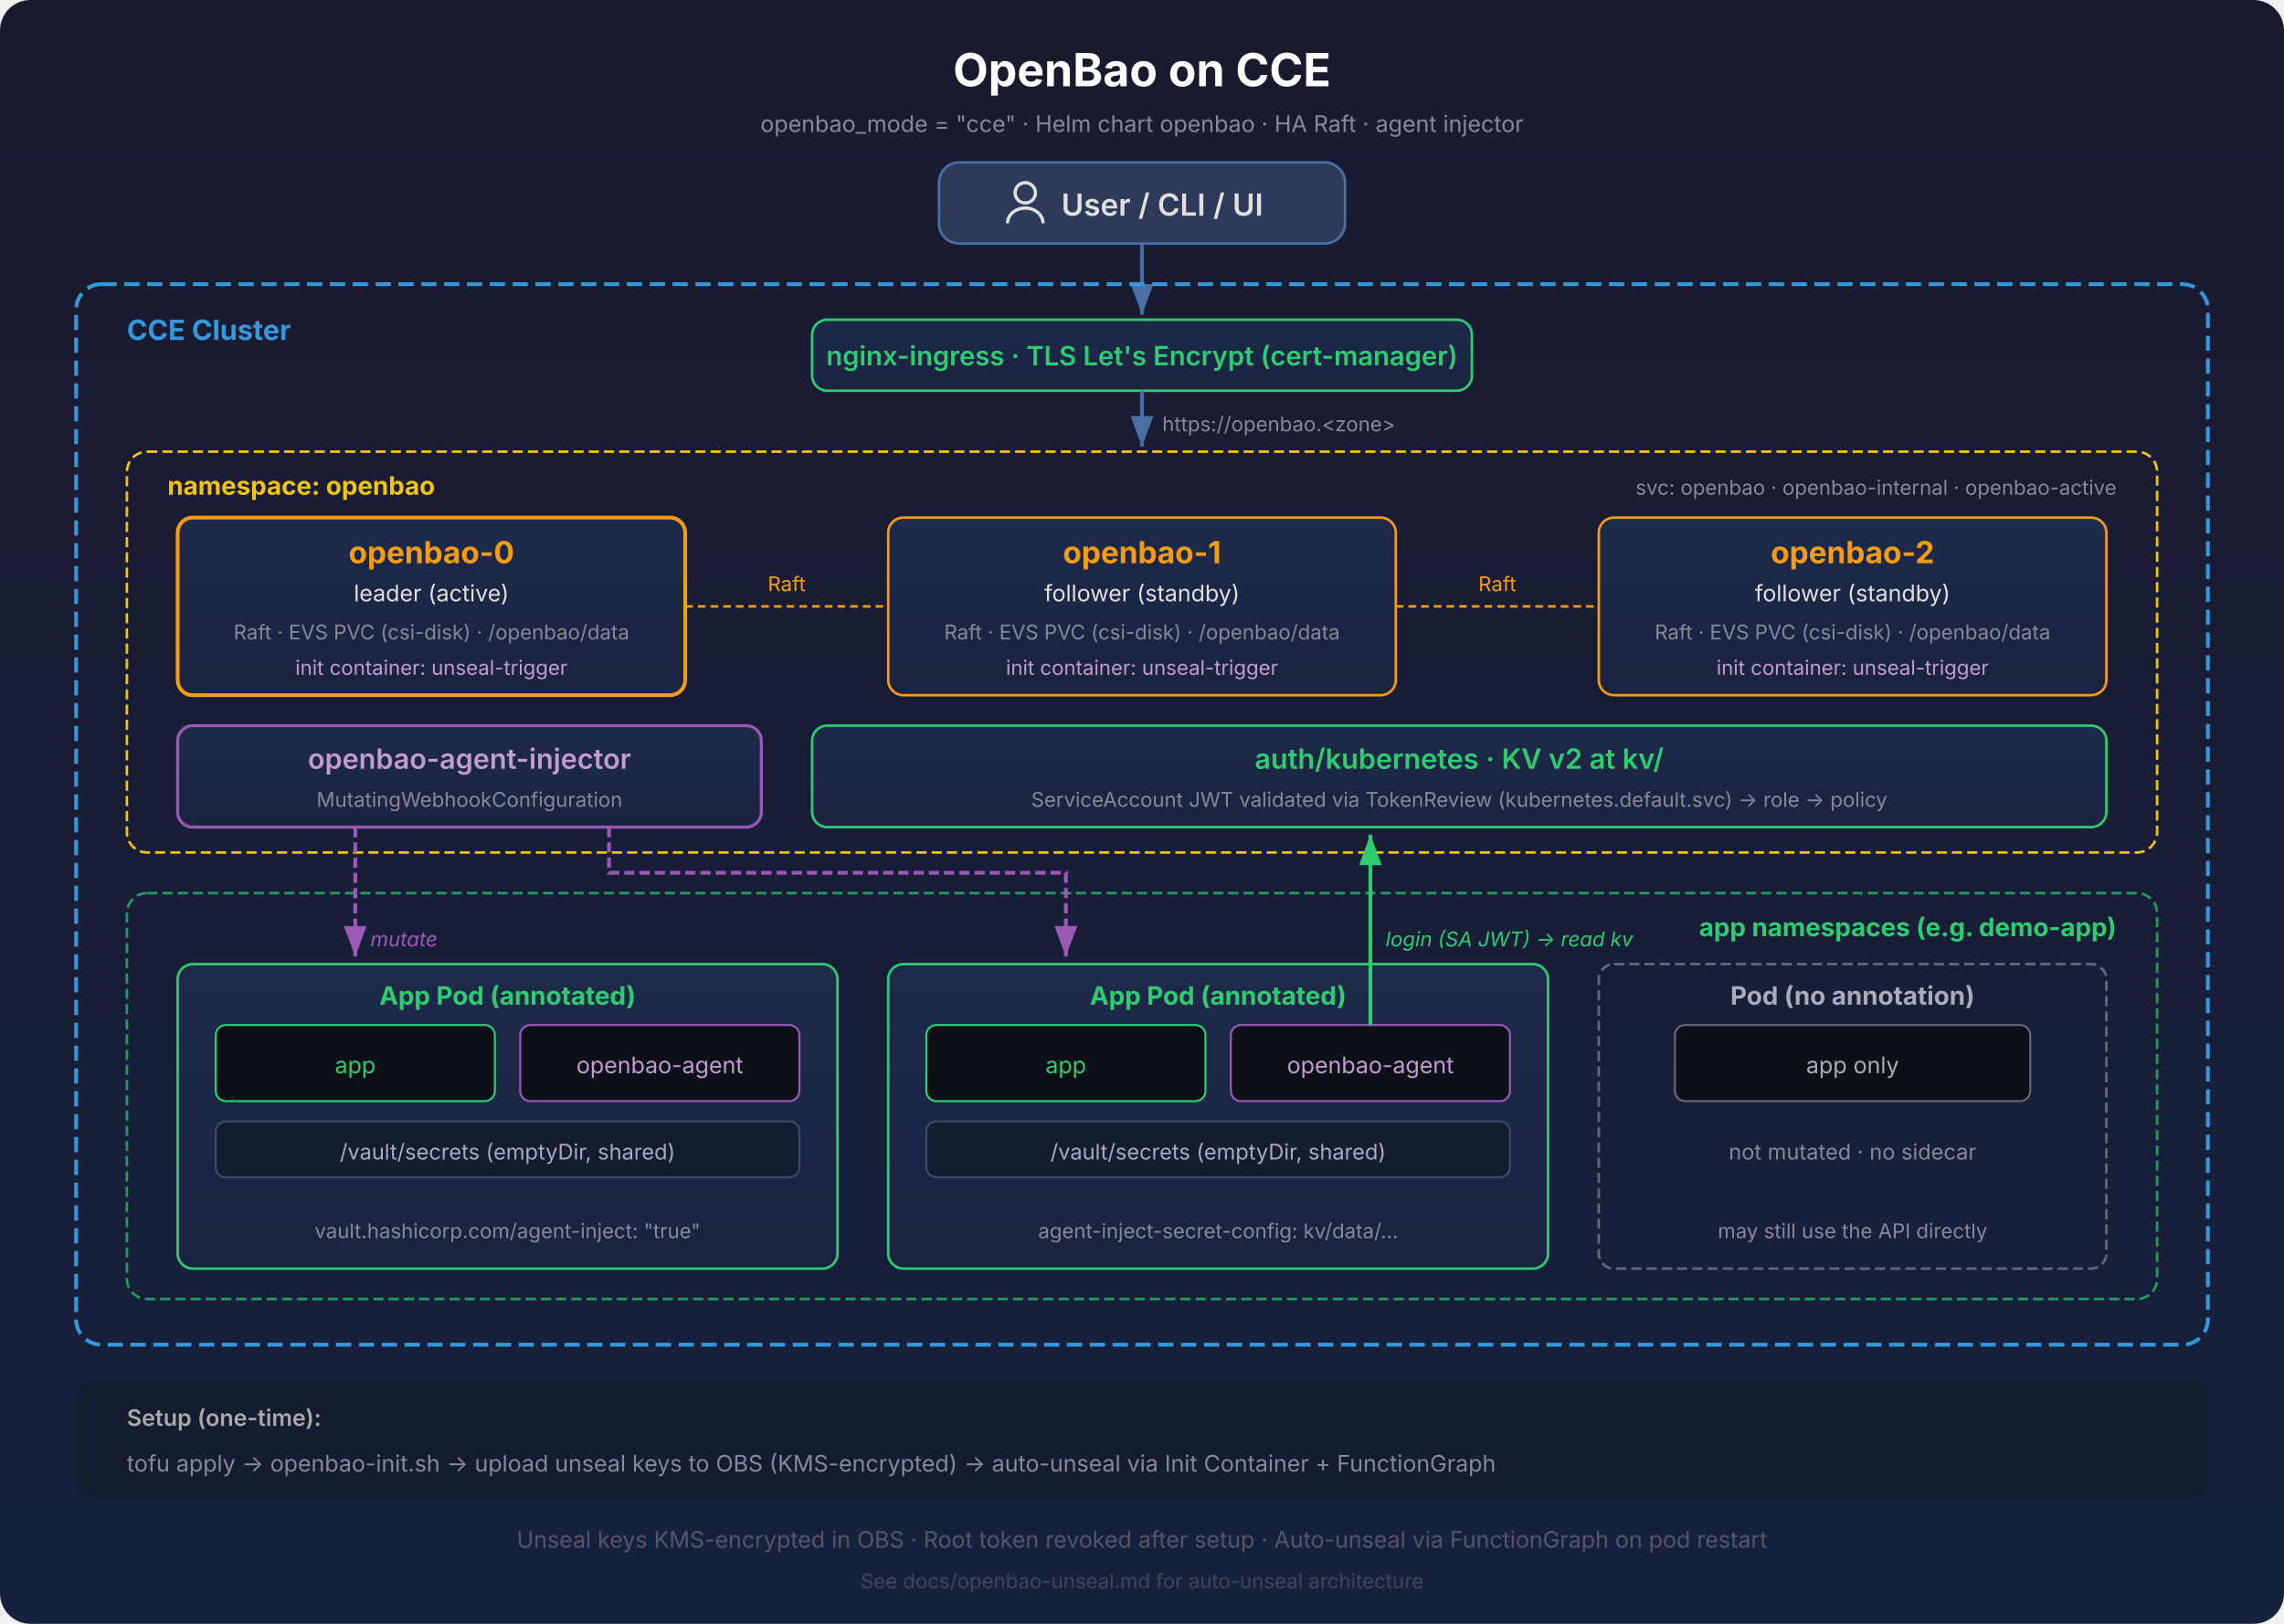
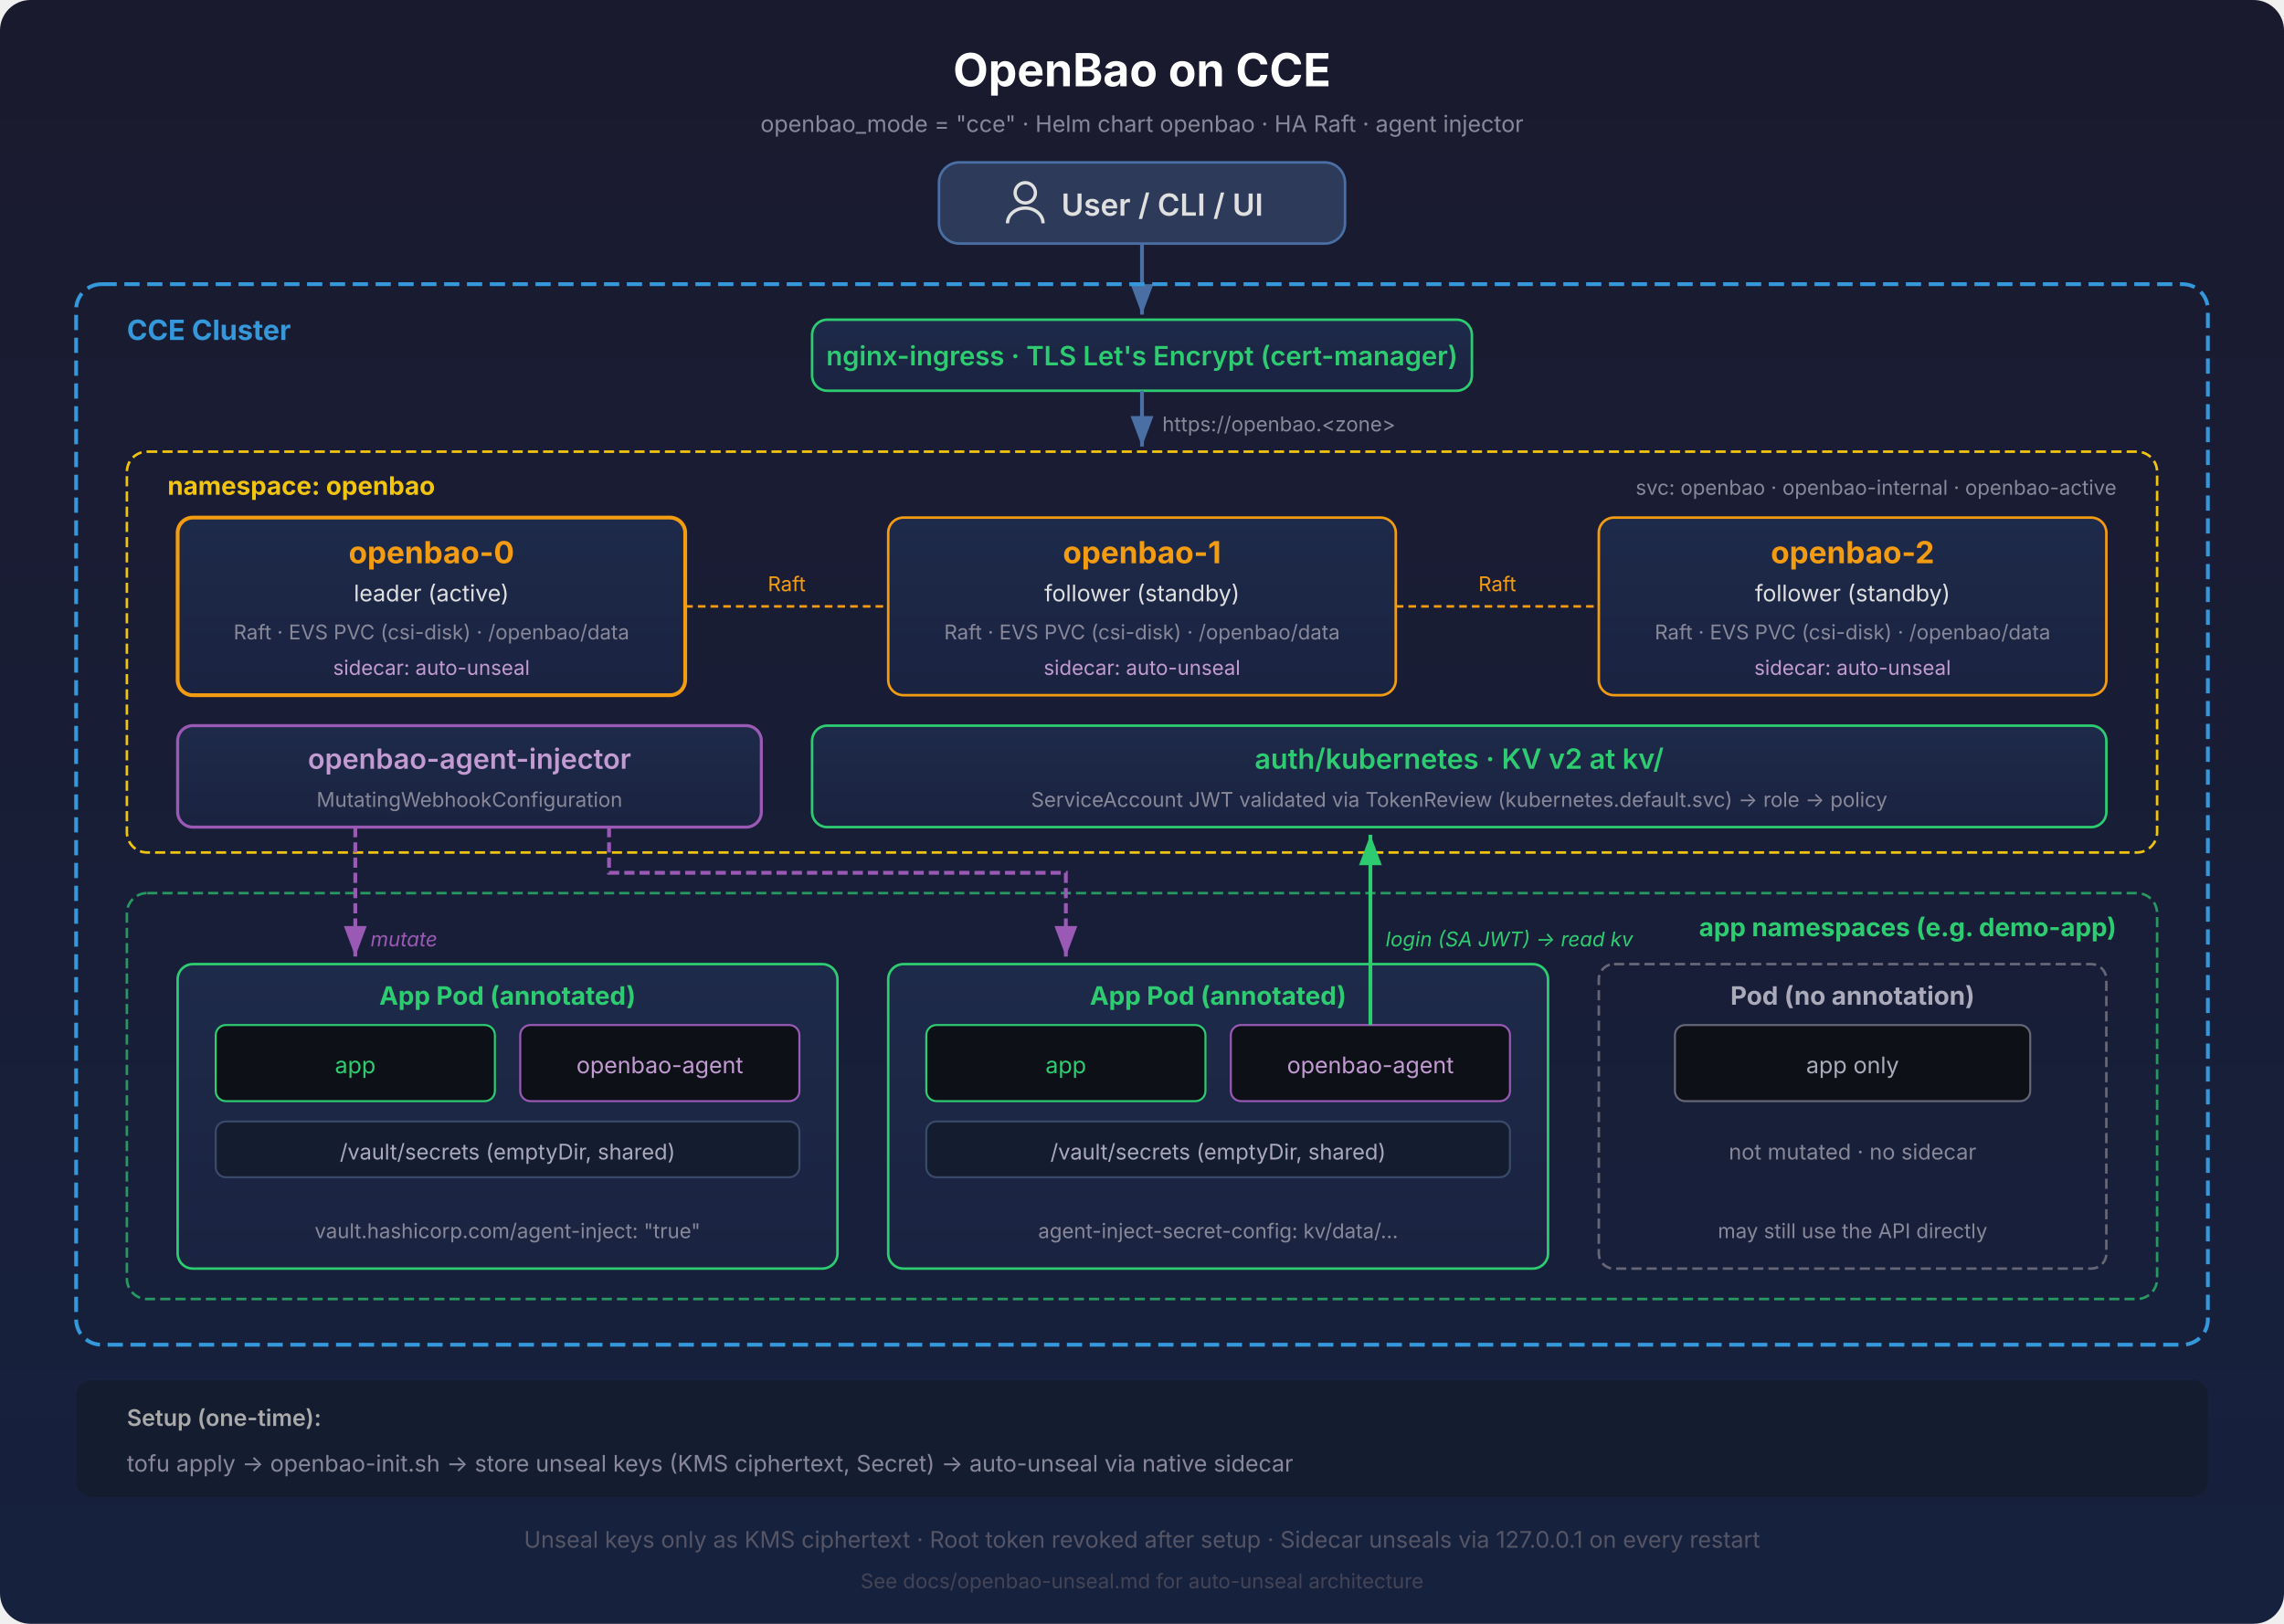
<svg xmlns="http://www.w3.org/2000/svg" viewBox="0 0 900 640" font-family="Inter, -apple-system, sans-serif">
  <defs>
    <linearGradient id="bg" x1="0" y1="0" x2="0" y2="1">
      <stop offset="0%" stop-color="#1a1a2e" />
      <stop offset="100%" stop-color="#16213e" />
    </linearGradient>
    <linearGradient id="card" x1="0" y1="0" x2="0" y2="1">
      <stop offset="0%" stop-color="#1e2a4a" />
      <stop offset="100%" stop-color="#1a2340" />
    </linearGradient>
    <marker id="arr" markerWidth="8" markerHeight="6" refX="8" refY="3" orient="auto">
      <path d="M0,0 L8,3 L0,6" fill="#4a6fa5" />
    </marker>
    <marker id="arr-p" markerWidth="8" markerHeight="6" refX="8" refY="3" orient="auto">
      <path d="M0,0 L8,3 L0,6" fill="#9b59b6" />
    </marker>
    <marker id="arr-g" markerWidth="8" markerHeight="6" refX="8" refY="3" orient="auto">
      <path d="M0,0 L8,3 L0,6" fill="#2ecc71" />
    </marker>
  </defs>
  <rect width="900" height="640" fill="url(#bg)" rx="12" />
  <text x="450" y="34" text-anchor="middle" fill="#fff" font-size="18" font-weight="700">OpenBao on CCE</text>
  <text x="450" y="52" text-anchor="middle" fill="#889" font-size="9">openbao_mode = "cce" · Helm chart openbao · HA Raft · agent injector</text>
  <rect x="370" y="64" width="160" height="32" rx="8" fill="#2d3a5a" stroke="#4a6fa5" stroke-width="1" />
  <circle cx="404" cy="76" r="4" fill="none" stroke="#e0e0e0" stroke-width="1.3" />
  <path d="M397,88 a7,6 0 0 1 14,0" fill="none" stroke="#e0e0e0" stroke-width="1.3" />
  <text x="458" y="85" text-anchor="middle" fill="#e0e0e0" font-size="12" font-weight="600">User / CLI / UI</text>
  <line x1="450" y1="96" x2="450" y2="124" stroke="#4a6fa5" stroke-width="1.5" marker-end="url(#arr)" />
  <rect x="30" y="112" width="840" height="418" rx="10" fill="none" stroke="#3498db" stroke-width="1.5" stroke-dasharray="6,3" />
  <text x="50" y="134" fill="#3498db" font-size="11" font-weight="700">CCE Cluster</text>
  <rect x="320" y="126" width="260" height="28" rx="6" fill="url(#card)" stroke="#2ecc71" stroke-width="1" />
  <text x="450" y="144" text-anchor="middle" fill="#2ecc71" font-size="10.5" font-weight="600">nginx-ingress · TLS Let's Encrypt (cert-manager)</text>
  <line x1="450" y1="154" x2="450" y2="176" stroke="#4a6fa5" stroke-width="1.5" marker-end="url(#arr)" />
  <text x="458" y="170" fill="#889" font-size="8">https://openbao.&lt;zone&gt;</text>
  <rect x="50" y="178" width="800" height="158" rx="8" fill="none" stroke="#f1c40f" stroke-width="1" stroke-dasharray="4,2" />
  <text x="66" y="195" fill="#f1c40f" font-size="10" font-weight="700">namespace: openbao</text>
  <text x="834" y="195" text-anchor="end" fill="#889" font-size="8">svc: openbao · openbao-internal · openbao-active</text>
  <rect x="70" y="204" width="200" height="70" rx="6" fill="url(#card)" stroke="#f39c12" stroke-width="1.5" />
  <text x="170" y="222" text-anchor="middle" fill="#f39c12" font-size="12" font-weight="700">openbao-0</text>
  <text x="170" y="237" text-anchor="middle" fill="#e0e0e0" font-size="9">leader (active)</text>
  <text x="170" y="252" text-anchor="middle" fill="#889" font-size="8">Raft · EVS PVC (csi-disk) · /openbao/data</text>
-   <text x="170" y="266" text-anchor="middle" fill="#c39bd3" font-size="8">init container: unseal-trigger</text>
+   <text x="170" y="266" text-anchor="middle" fill="#c39bd3" font-size="8">sidecar: auto-unseal</text>
  <rect x="350" y="204" width="200" height="70" rx="6" fill="url(#card)" stroke="#f39c12" stroke-width="1" />
  <text x="450" y="222" text-anchor="middle" fill="#f39c12" font-size="12" font-weight="700">openbao-1</text>
  <text x="450" y="237" text-anchor="middle" fill="#e0e0e0" font-size="9">follower (standby)</text>
  <text x="450" y="252" text-anchor="middle" fill="#889" font-size="8">Raft · EVS PVC (csi-disk) · /openbao/data</text>
-   <text x="450" y="266" text-anchor="middle" fill="#c39bd3" font-size="8">init container: unseal-trigger</text>
+   <text x="450" y="266" text-anchor="middle" fill="#c39bd3" font-size="8">sidecar: auto-unseal</text>
  <rect x="630" y="204" width="200" height="70" rx="6" fill="url(#card)" stroke="#f39c12" stroke-width="1" />
  <text x="730" y="222" text-anchor="middle" fill="#f39c12" font-size="12" font-weight="700">openbao-2</text>
  <text x="730" y="237" text-anchor="middle" fill="#e0e0e0" font-size="9">follower (standby)</text>
  <text x="730" y="252" text-anchor="middle" fill="#889" font-size="8">Raft · EVS PVC (csi-disk) · /openbao/data</text>
-   <text x="730" y="266" text-anchor="middle" fill="#c39bd3" font-size="8">init container: unseal-trigger</text>
+   <text x="730" y="266" text-anchor="middle" fill="#c39bd3" font-size="8">sidecar: auto-unseal</text>
  <line x1="270" y1="239" x2="350" y2="239" stroke="#f39c12" stroke-width="1" stroke-dasharray="3,2" />
  <line x1="550" y1="239" x2="630" y2="239" stroke="#f39c12" stroke-width="1" stroke-dasharray="3,2" />
  <text x="310" y="233" text-anchor="middle" fill="#f39c12" font-size="8">Raft</text>
  <text x="590" y="233" text-anchor="middle" fill="#f39c12" font-size="8">Raft</text>
  <rect x="70" y="286" width="230" height="40" rx="6" fill="url(#card)" stroke="#9b59b6" stroke-width="1.2" />
  <text x="185" y="303" text-anchor="middle" fill="#c39bd3" font-size="11" font-weight="600">openbao-agent-injector</text>
  <text x="185" y="318" text-anchor="middle" fill="#889" font-size="8">MutatingWebhookConfiguration</text>
  <rect x="320" y="286" width="510" height="40" rx="6" fill="url(#card)" stroke="#2ecc71" stroke-width="1" />
  <text x="575" y="303" text-anchor="middle" fill="#2ecc71" font-size="11" font-weight="600">auth/kubernetes · KV v2 at kv/</text>
  <text x="575" y="318" text-anchor="middle" fill="#889" font-size="8">ServiceAccount JWT validated via TokenReview (kubernetes.default.svc) → role → policy</text>
  <rect x="50" y="352" width="800" height="160" rx="8" fill="none" stroke="#2ecc71" stroke-width="1" stroke-dasharray="4,2" stroke-opacity="0.7" />
  <text x="834" y="369" text-anchor="end" fill="#2ecc71" font-size="10" font-weight="700">app namespaces (e.g. demo-app)</text>
  <rect x="70" y="380" width="260" height="120" rx="6" fill="url(#card)" stroke="#2ecc71" stroke-width="1" />
  <text x="200" y="396" text-anchor="middle" fill="#2ecc71" font-size="10" font-weight="700">App Pod (annotated)</text>
  <rect x="85" y="404" width="110" height="30" rx="4" fill="#0d1117" stroke="#2ecc71" stroke-width="0.8" />
  <text x="140" y="423" text-anchor="middle" fill="#2ecc71" font-size="9">app</text>
  <rect x="205" y="404" width="110" height="30" rx="4" fill="#0d1117" stroke="#9b59b6" stroke-width="0.8" />
  <text x="260" y="423" text-anchor="middle" fill="#c39bd3" font-size="9">openbao-agent</text>
  <rect x="85" y="442" width="230" height="22" rx="4" fill="#141c30" stroke="#3a4a6a" stroke-width="0.8" />
  <text x="200" y="457" text-anchor="middle" fill="#aab" font-size="8.5">/vault/secrets (emptyDir, shared)</text>
  <text x="200" y="488" text-anchor="middle" fill="#889" font-size="8">vault.hashicorp.com/agent-inject: "true"</text>
  <rect x="350" y="380" width="260" height="120" rx="6" fill="url(#card)" stroke="#2ecc71" stroke-width="1" />
  <text x="480" y="396" text-anchor="middle" fill="#2ecc71" font-size="10" font-weight="700">App Pod (annotated)</text>
  <rect x="365" y="404" width="110" height="30" rx="4" fill="#0d1117" stroke="#2ecc71" stroke-width="0.8" />
  <text x="420" y="423" text-anchor="middle" fill="#2ecc71" font-size="9">app</text>
  <rect x="485" y="404" width="110" height="30" rx="4" fill="#0d1117" stroke="#9b59b6" stroke-width="0.8" />
  <text x="540" y="423" text-anchor="middle" fill="#c39bd3" font-size="9">openbao-agent</text>
  <rect x="365" y="442" width="230" height="22" rx="4" fill="#141c30" stroke="#3a4a6a" stroke-width="0.8" />
  <text x="480" y="457" text-anchor="middle" fill="#aab" font-size="8.5">/vault/secrets (emptyDir, shared)</text>
  <text x="480" y="488" text-anchor="middle" fill="#889" font-size="8">agent-inject-secret-config: kv/data/…</text>
  <rect x="630" y="380" width="200" height="120" rx="6" fill="none" stroke="#667" stroke-width="1" stroke-dasharray="4,2" />
  <text x="730" y="396" text-anchor="middle" fill="#aab" font-size="10" font-weight="700">Pod (no annotation)</text>
  <rect x="660" y="404" width="140" height="30" rx="4" fill="#0d1117" stroke="#667" stroke-width="0.8" />
  <text x="730" y="423" text-anchor="middle" fill="#aab" font-size="9">app only</text>
  <text x="730" y="457" text-anchor="middle" fill="#889" font-size="8.5">not mutated · no sidecar</text>
  <text x="730" y="488" text-anchor="middle" fill="#889" font-size="8">may still use the API directly</text>
  <line x1="140" y1="326" x2="140" y2="377" stroke="#9b59b6" stroke-width="1.5" stroke-dasharray="4,2" marker-end="url(#arr-p)" />
  <text x="146" y="373" fill="#9b59b6" font-size="8" font-style="italic">mutate</text>
  <path d="M240,326 V344 H420 V377" fill="none" stroke="#9b59b6" stroke-width="1.5" stroke-dasharray="4,2" marker-end="url(#arr-p)" />
  <line x1="540" y1="404" x2="540" y2="329" stroke="#2ecc71" stroke-width="1.5" marker-end="url(#arr-g)" />
  <text x="546" y="373" fill="#2ecc71" font-size="8" font-style="italic">login (SA JWT) → read kv</text>
  <rect x="30" y="544" width="840" height="46" rx="6" fill="#141c30" />
  <text x="50" y="562" fill="#aaa" font-size="9" font-weight="600">Setup (one-time):</text>
-   <text x="50" y="580" fill="#889" font-size="9">tofu apply → openbao-init.sh → upload unseal keys to OBS (KMS-encrypted) → auto-unseal via Init Container + FunctionGraph</text>
-   <text x="450" y="610" text-anchor="middle" fill="#556" font-size="9">Unseal keys KMS-encrypted in OBS · Root token revoked after setup · Auto-unseal via FunctionGraph on pod restart</text>
+   <text x="50" y="580" fill="#889" font-size="9">tofu apply → openbao-init.sh → store unseal keys (KMS ciphertext, Secret) → auto-unseal via native sidecar</text>
+   <text x="450" y="610" text-anchor="middle" fill="#556" font-size="9">Unseal keys only as KMS ciphertext · Root token revoked after setup · Sidecar unseals via 127.0.0.1 on every restart</text>
  <text x="450" y="626" text-anchor="middle" fill="#445" font-size="8">See docs/openbao-unseal.md for auto-unseal architecture</text>
</svg>
